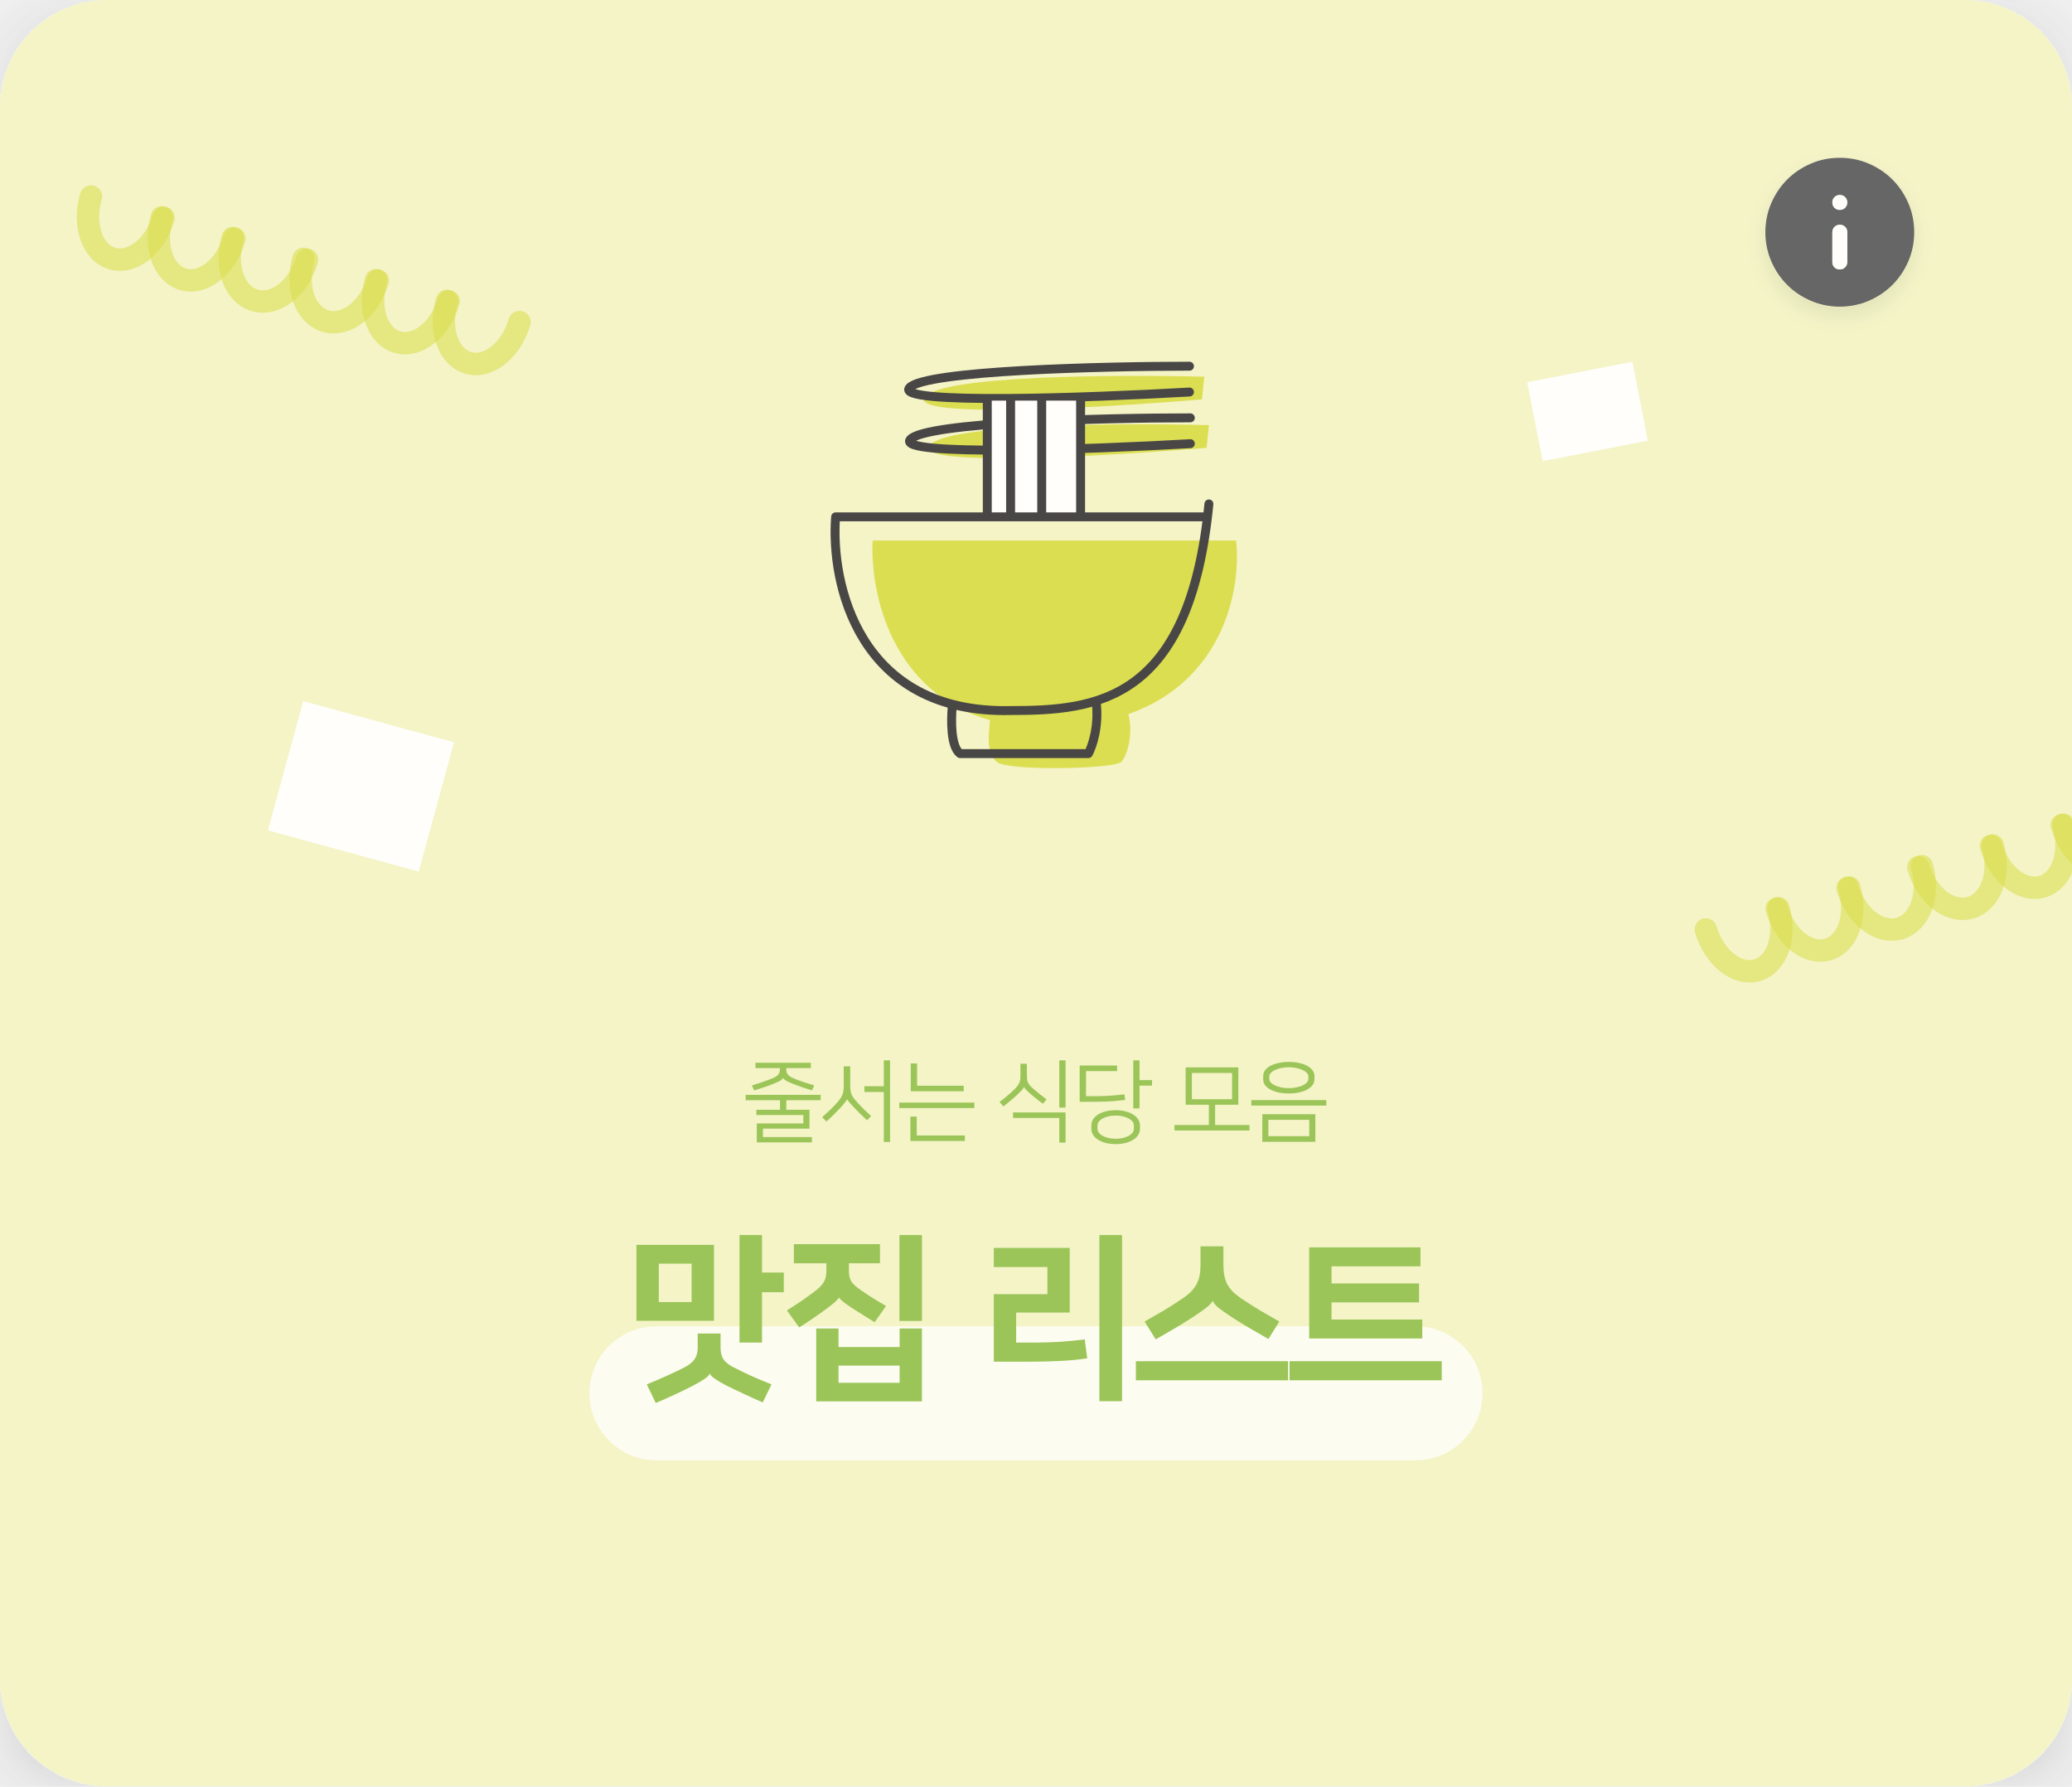
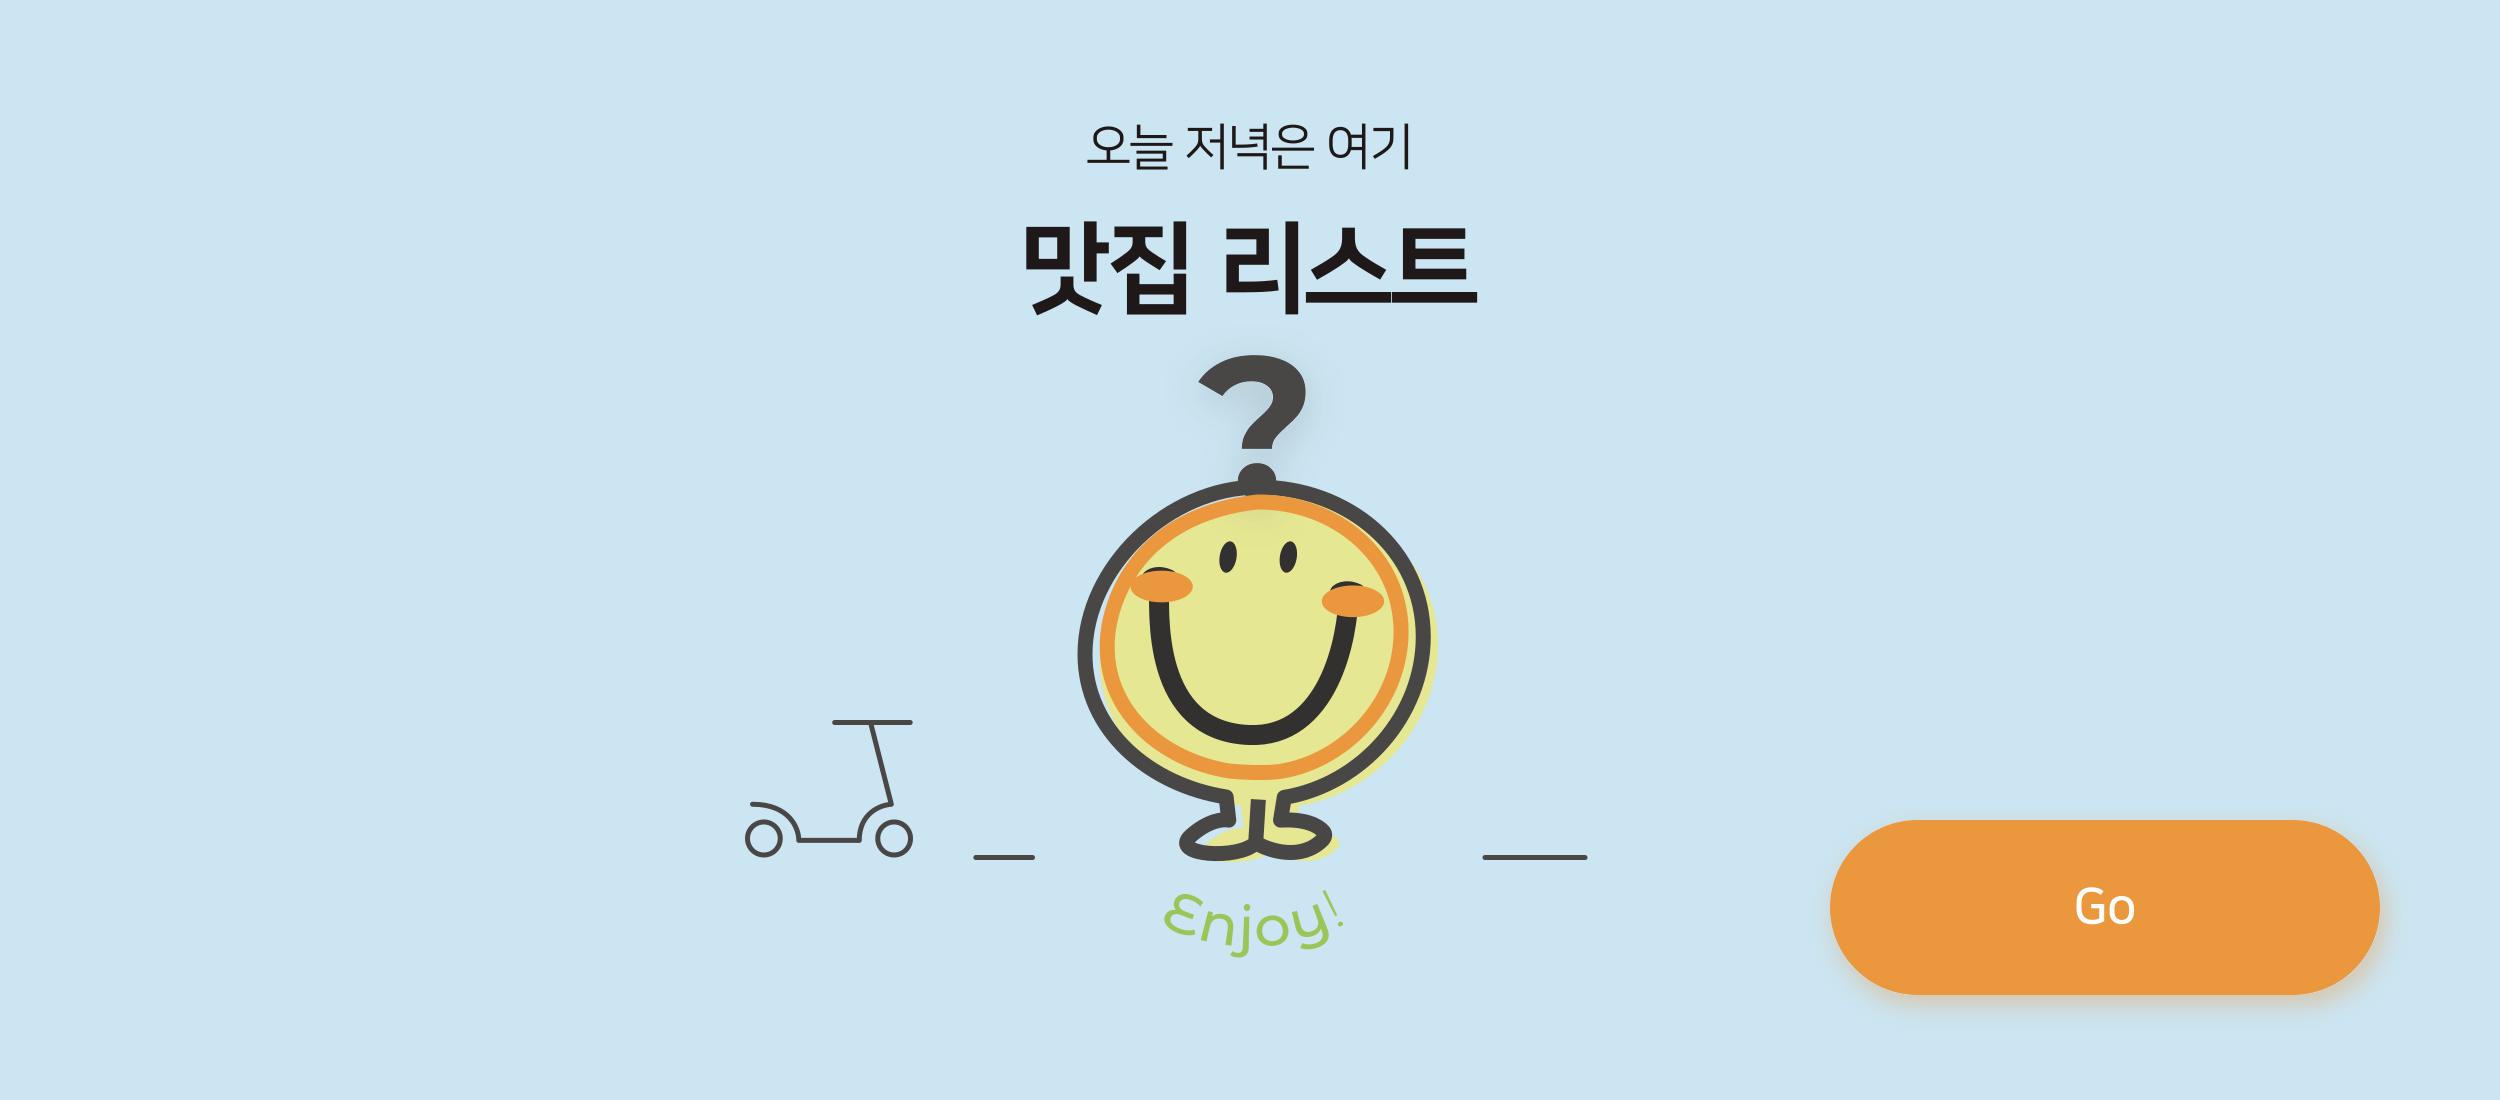
- <svg xmlns="http://www.w3.org/2000/svg" width="464" height="400" viewBox="0 0 464 400" fill="none">
-   <g clip-path="url(#clip0_383_972)">
-     <g filter="url(#filter0_d_383_972)">
-       <rect width="464" height="400" rx="24" fill="#F4F4C7" />
-     </g>
-     <rect x="132" y="297" width="200" height="30" rx="15" fill="#FFFEFB" fill-opacity="0.8" />
-     <path d="M159.885 295.76H142.525V278.76H159.885V295.76ZM154.885 282.96H147.525V291.56H154.885V282.96ZM170.645 284.96H175.525V289.36H170.645V300.64H165.605V276.56H170.645V284.96ZM158.925 307.6C158.792 307.973 158.378 308.387 157.685 308.84C157.018 309.293 156.138 309.8 155.045 310.36C153.765 311.027 152.418 311.68 151.005 312.32C149.592 312.987 148.205 313.6 146.845 314.16L144.845 310C146.338 309.387 147.858 308.733 149.405 308.04C150.952 307.347 152.312 306.693 153.485 306.08C154.418 305.573 155.112 304.987 155.565 304.32C156.018 303.653 156.245 302.813 156.245 301.8V298.6H161.365V301.8C161.365 302.813 161.565 303.653 161.965 304.32C162.392 304.96 163.098 305.547 164.085 306.08C164.645 306.373 165.285 306.693 166.005 307.04C166.725 307.387 167.458 307.733 168.205 308.08C168.978 308.427 169.752 308.76 170.525 309.08C171.325 309.427 172.072 309.733 172.765 310L170.805 314.04C169.338 313.4 167.925 312.76 166.565 312.12C165.232 311.507 163.925 310.88 162.645 310.24C161.605 309.707 160.765 309.213 160.125 308.76C159.485 308.333 159.098 307.947 158.965 307.6H158.925ZM206.459 297.48V313.8H182.779V297.48H187.779V301.64H201.459V297.48H206.459ZM206.459 295.8H201.419V276.56H206.459V295.8ZM201.459 309.64V305.8H187.779V309.64H201.459ZM177.779 278.6H197.059V282.88H190.099V284.6C190.099 285.053 190.139 285.467 190.219 285.84C190.299 286.213 190.432 286.573 190.619 286.92C190.832 287.24 191.126 287.573 191.499 287.92C191.872 288.24 192.352 288.6 192.939 289C193.712 289.533 194.579 290.107 195.539 290.72C196.526 291.333 197.486 291.907 198.419 292.44L195.859 296.08C195.006 295.547 194.152 295.013 193.299 294.48C192.446 293.947 191.606 293.413 190.779 292.88C189.099 291.787 188.139 291.013 187.899 290.56H187.859C187.672 291.013 186.686 291.893 184.899 293.2C184.072 293.813 183.192 294.44 182.259 295.08C181.326 295.72 180.232 296.44 178.979 297.24L176.219 293.44C178.779 291.84 180.979 290.32 182.819 288.88C183.672 288.187 184.259 287.533 184.579 286.92C184.899 286.307 185.059 285.533 185.059 284.6V282.88H177.779V278.6ZM251.273 313.76H246.193V276.56H251.273V313.76ZM227.553 300.64H231.433C233.273 300.64 235.18 300.587 237.153 300.48C239.126 300.347 241.046 300.16 242.913 299.92L243.473 304.16C241.58 304.453 239.513 304.653 237.273 304.76C235.033 304.867 232.686 304.92 230.233 304.92H222.553V289.8H234.553V283.72H222.553V279.44H239.553V293.92H227.553V300.64ZM288.447 304.8V309.08H254.367V304.8H288.447ZM271.527 291.32C271.314 291.773 270.86 292.267 270.167 292.8C269.5 293.307 268.66 293.907 267.647 294.6C266.554 295.32 265.287 296.12 263.847 297C262.407 297.853 260.727 298.827 258.807 299.92L256.327 295.92C257.794 295.093 259.274 294.24 260.767 293.36C262.26 292.453 263.594 291.6 264.767 290.8C265.567 290.267 266.22 289.733 266.727 289.2C267.26 288.667 267.674 288.107 267.967 287.52C268.287 286.907 268.514 286.253 268.647 285.56C268.78 284.867 268.847 284.08 268.847 283.2V279.08H273.967V283.2C273.967 284.08 274.034 284.867 274.167 285.56C274.3 286.253 274.514 286.907 274.807 287.52C275.127 288.107 275.54 288.667 276.047 289.2C276.58 289.733 277.247 290.267 278.047 290.8C279.22 291.6 280.554 292.453 282.047 293.36C283.54 294.24 285.02 295.093 286.487 295.92L284.047 299.84C282.127 298.747 280.447 297.773 279.007 296.92C277.567 296.04 276.3 295.24 275.207 294.52C274.194 293.827 273.38 293.24 272.767 292.76C272.18 292.253 271.78 291.773 271.567 291.32H271.527ZM322.861 304.8V309.08H288.781V304.8H322.861ZM318.501 299.72H293.181V279.32H318.101V283.56H298.181V287.4H317.781V291.64H298.181V295.48H318.501V299.72Z" fill="#9BC558" />
-     <path d="M183.775 245.16V246.36H176.075V248.5H181.275V252.72H170.855V254.62H181.815V255.8H169.475V251.56H179.895V249.68H169.375V248.5H174.675V246.36H166.975V245.16H183.775ZM175.355 241.4C175.249 241.613 175.009 241.827 174.635 242.04C174.262 242.24 173.762 242.467 173.135 242.72C172.575 242.947 171.942 243.18 171.235 243.42C170.529 243.66 169.749 243.913 168.895 244.18L168.375 243.06C169.255 242.793 170.049 242.54 170.755 242.3C171.475 242.047 172.089 241.82 172.595 241.62C173.009 241.46 173.349 241.307 173.615 241.16C173.882 241 174.089 240.833 174.235 240.66C174.395 240.487 174.502 240.3 174.555 240.1C174.622 239.9 174.655 239.673 174.655 239.42V239.18H169.175V237.98H181.575V239.18H176.075V239.42C176.075 239.673 176.102 239.9 176.155 240.1C176.222 240.3 176.329 240.487 176.475 240.66C176.635 240.833 176.842 241 177.095 241.16C177.362 241.307 177.702 241.46 178.115 241.62C178.369 241.727 178.655 241.84 178.975 241.96C179.309 242.067 179.655 242.187 180.015 242.32C180.389 242.44 180.769 242.56 181.155 242.68C181.555 242.8 181.949 242.92 182.335 243.04L181.855 244.16C181.095 243.933 180.355 243.7 179.635 243.46C178.915 243.207 178.235 242.953 177.595 242.7C176.982 242.46 176.489 242.24 176.115 242.04C175.742 241.827 175.495 241.613 175.375 241.4H175.355ZM199.322 255.72H197.922V244.52H193.582V243.24H197.922V237.44H199.322V255.72ZM187.482 246.88C187.802 246.52 188.056 246.193 188.242 245.9C188.429 245.607 188.576 245.32 188.682 245.04C188.789 244.747 188.856 244.447 188.882 244.14C188.922 243.833 188.942 243.48 188.942 243.08V238.78H190.402V242.98C190.402 243.367 190.416 243.707 190.442 244C190.469 244.28 190.522 244.553 190.602 244.82C190.682 245.073 190.802 245.327 190.962 245.58C191.122 245.833 191.336 246.113 191.602 246.42C192.002 246.887 192.489 247.413 193.062 248C193.649 248.587 194.322 249.22 195.082 249.9L194.162 250.86C193.522 250.26 192.929 249.693 192.382 249.16C191.849 248.613 191.382 248.127 190.982 247.7C190.676 247.38 190.396 247.073 190.142 246.78C189.902 246.487 189.756 246.273 189.702 246.14H189.682C189.669 246.207 189.616 246.313 189.522 246.46C189.429 246.593 189.309 246.747 189.162 246.92C189.029 247.093 188.882 247.28 188.722 247.48C188.562 247.667 188.409 247.84 188.262 248C188.089 248.187 187.876 248.407 187.622 248.66C187.382 248.913 187.122 249.18 186.842 249.46C186.562 249.74 186.269 250.027 185.962 250.32C185.656 250.613 185.356 250.887 185.062 251.14L184.122 250.16C184.789 249.573 185.396 249.013 185.942 248.48C186.502 247.947 187.016 247.413 187.482 246.88ZM218.189 246.9V248.12H201.389V246.9H218.189ZM205.289 254.26H216.069V255.5H203.869V250.04H205.289V254.26ZM205.369 243.12H215.809V244.36H203.949V238.14H205.369V243.12ZM226.856 249.1H238.616V255.86H237.216V250.34H226.856V249.1ZM238.616 248.02H237.216V237.44H238.616V248.02ZM229.296 243.4C229.27 243.573 229.11 243.813 228.816 244.12C228.536 244.413 228.176 244.773 227.736 245.2C227.39 245.533 226.936 245.933 226.376 246.4C225.816 246.867 225.263 247.32 224.716 247.76L223.836 246.74C224.383 246.34 224.95 245.893 225.536 245.4C226.136 244.907 226.663 244.433 227.116 243.98C227.436 243.66 227.683 243.38 227.856 243.14C228.043 242.9 228.183 242.667 228.276 242.44C228.383 242.2 228.45 241.947 228.476 241.68C228.503 241.4 228.516 241.073 228.516 240.7V238.2H229.956V240.66C229.956 241.033 229.97 241.353 229.996 241.62C230.023 241.873 230.083 242.113 230.176 242.34C230.283 242.567 230.43 242.8 230.616 243.04C230.816 243.267 231.083 243.527 231.416 243.82C231.91 244.247 232.416 244.667 232.936 245.08C233.456 245.493 233.936 245.86 234.376 246.18L233.536 247.16C233.003 246.76 232.51 246.38 232.056 246.02C231.616 245.66 231.223 245.333 230.876 245.04C229.93 244.24 229.41 243.693 229.316 243.4H229.296ZM249.844 248.6C250.59 248.6 251.29 248.68 251.944 248.84C252.61 249 253.19 249.227 253.684 249.52C254.177 249.813 254.564 250.173 254.844 250.6C255.137 251.027 255.284 251.5 255.284 252.02V252.78C255.284 253.3 255.137 253.773 254.844 254.2C254.564 254.627 254.177 254.987 253.684 255.28C253.19 255.573 252.61 255.8 251.944 255.96C251.29 256.12 250.59 256.2 249.844 256.2C249.097 256.2 248.39 256.12 247.724 255.96C247.07 255.8 246.497 255.573 246.004 255.28C245.51 254.987 245.117 254.627 244.824 254.2C244.544 253.773 244.404 253.3 244.404 252.78V252.02C244.404 251.487 244.544 251.007 244.824 250.58C245.117 250.153 245.51 249.793 246.004 249.5C246.497 249.207 247.07 248.987 247.724 248.84C248.39 248.68 249.097 248.6 249.844 248.6ZM249.844 255C250.377 255 250.89 254.947 251.384 254.84C251.877 254.733 252.31 254.58 252.684 254.38C253.057 254.193 253.357 253.96 253.584 253.68C253.81 253.4 253.924 253.08 253.924 252.72V252.08C253.924 251.72 253.81 251.4 253.584 251.12C253.357 250.84 253.057 250.607 252.684 250.42C252.31 250.22 251.877 250.067 251.384 249.96C250.89 249.853 250.377 249.8 249.844 249.8C249.31 249.8 248.797 249.853 248.304 249.96C247.81 250.067 247.377 250.22 247.004 250.42C246.63 250.607 246.33 250.84 246.104 251.12C245.877 251.4 245.764 251.72 245.764 252.08V252.72C245.764 253.08 245.877 253.4 246.104 253.68C246.33 253.96 246.63 254.193 247.004 254.38C247.377 254.58 247.81 254.733 248.304 254.84C248.797 254.947 249.31 255 249.844 255ZM241.784 238.6H250.164V239.84H243.204V245.46C244.204 245.46 245.077 245.46 245.824 245.46C246.584 245.447 247.284 245.427 247.924 245.4C248.577 245.36 249.204 245.313 249.804 245.26C250.417 245.207 251.084 245.14 251.804 245.06L251.964 246.3C251.47 246.353 251.004 246.407 250.564 246.46C250.124 246.5 249.684 246.54 249.244 246.58C248.804 246.607 248.337 246.633 247.844 246.66C247.364 246.673 246.83 246.687 246.244 246.7C245.657 246.7 244.997 246.707 244.264 246.72C243.544 246.72 242.717 246.72 241.784 246.72V238.6ZM255.184 241.86H257.984V243.1H255.184V248.2H253.784V237.44H255.184V241.86ZM277.311 239.02V247.38H272.111V251.92H279.811V253.14H263.011V251.92H270.711V247.38H265.511V239.02H277.311ZM266.911 246.14H275.911V240.26H266.911V246.14ZM288.618 244.86C287.871 244.86 287.151 244.793 286.458 244.66C285.764 244.513 285.151 244.307 284.618 244.04C284.084 243.773 283.658 243.44 283.338 243.04C283.031 242.64 282.878 242.18 282.878 241.66V240.98C282.878 240.46 283.031 240 283.338 239.6C283.658 239.2 284.084 238.867 284.618 238.6C285.151 238.333 285.764 238.133 286.458 238C287.151 237.853 287.871 237.78 288.618 237.78C289.364 237.78 290.084 237.853 290.778 238C291.471 238.133 292.078 238.333 292.598 238.6C293.131 238.867 293.558 239.2 293.878 239.6C294.198 240 294.358 240.46 294.358 240.98V241.66C294.358 242.18 294.198 242.64 293.878 243.04C293.558 243.44 293.131 243.773 292.598 244.04C292.078 244.307 291.471 244.513 290.778 244.66C290.084 244.793 289.364 244.86 288.618 244.86ZM288.618 238.98C288.071 238.98 287.538 239.033 287.018 239.14C286.498 239.233 286.031 239.373 285.618 239.56C285.204 239.733 284.871 239.953 284.618 240.22C284.364 240.473 284.238 240.76 284.238 241.08V241.56C284.238 241.88 284.364 242.173 284.618 242.44C284.871 242.693 285.204 242.913 285.618 243.1C286.031 243.273 286.498 243.413 287.018 243.52C287.538 243.613 288.071 243.66 288.618 243.66C289.151 243.66 289.678 243.613 290.198 243.52C290.731 243.413 291.204 243.273 291.618 243.1C292.031 242.913 292.364 242.693 292.618 242.44C292.871 242.173 292.998 241.88 292.998 241.56V241.08C292.998 240.76 292.871 240.473 292.618 240.22C292.364 239.953 292.031 239.733 291.618 239.56C291.204 239.373 290.731 239.233 290.198 239.14C289.678 239.033 289.151 238.98 288.618 238.98ZM297.018 246.34V247.56H280.218V246.34H297.018ZM282.678 249.5H294.558V255.68H282.678V249.5ZM284.038 254.42H293.198V250.76H284.038V254.42Z" fill="#9BC558" />
-     <path d="M195.415 121.036H276.824C277.963 131.999 274.026 152.338 252.681 159.922C253.792 164.052 252.575 169.089 251.062 170.623C249.516 172.189 225.815 172.711 223.238 170.623C220.662 168.535 221.521 163.854 221.693 161.253C199.853 155.152 194.844 133.187 195.415 121.036Z" fill="#DBDE50" />
-     <path d="M207.104 88.927C210.796 84.054 250.356 83.851 269.674 84.358L269.161 89.435C246.936 91.296 203.411 93.8 207.104 88.927Z" fill="#DBDE50" />
-     <path d="M208.151 99.77C211.843 94.897 251.402 94.694 270.72 95.202L270.208 100.278C247.983 102.139 204.458 104.644 208.151 99.77Z" fill="#DBDE50" />
-     <path d="M266.368 82C246.921 82 207.157 82.964 203.674 86.819C200.191 90.675 244.019 89.068 266.368 87.783" stroke="#494646" stroke-width="2" stroke-linecap="round" stroke-linejoin="round" />
-     <path d="M266.562 93.566C247.115 93.566 207.351 94.53 203.868 98.386C200.385 102.241 244.212 100.635 266.562 99.35" stroke="#494646" stroke-width="2" stroke-linecap="round" stroke-linejoin="round" />
-     <rect x="221.09" y="89.71" width="20.898" height="25.06" fill="#FFFEFB" />
-     <path d="M221.09 89.71V114.771" stroke="#494646" stroke-width="2" stroke-linecap="round" stroke-linejoin="round" />
-     <path d="M226.314 89.71V114.771" stroke="#494646" stroke-width="2" stroke-linecap="round" stroke-linejoin="round" />
-     <path d="M233.279 89.71V114.771" stroke="#494646" stroke-width="2" stroke-linecap="round" stroke-linejoin="round" />
-     <path d="M241.986 89.71V114.771" stroke="#494646" stroke-width="2" stroke-linecap="round" stroke-linejoin="round" />
-     <path d="M269.849 115.735H187.128C185.967 130.514 192.179 159.88 226.312 159.109C245.469 159.109 266.367 157.181 270.721 112.844" stroke="#494646" stroke-width="2" stroke-linecap="round" stroke-linejoin="round" />
-     <path d="M213.248 158.145C212.958 161.357 212.902 167.205 214.992 168.747H243.726C244.596 167.141 246.164 162.578 245.467 157.181" stroke="#494646" stroke-width="2" stroke-linecap="round" stroke-linejoin="round" />
-     <g filter="url(#filter1_d_383_972)">
-       <mask id="mask0_383_972" style="mask-type:alpha" maskUnits="userSpaceOnUse" x="392" y="32" width="40" height="40">
-         <rect x="392" y="32" width="40" height="40" fill="#D9D9D9" />
-       </mask>
-       <g mask="url(#mask0_383_972)">
-         <path d="M412.001 60.333C412.473 60.333 412.869 60.173 413.189 59.853C413.508 59.534 413.667 59.139 413.667 58.667V51.958C413.667 51.486 413.508 51.097 413.189 50.792C412.869 50.486 412.473 50.333 412.001 50.333C411.528 50.333 411.133 50.493 410.814 50.812C410.494 51.132 410.334 51.528 410.334 52V58.708C410.334 59.181 410.494 59.569 410.814 59.875C411.133 60.181 411.528 60.333 412.001 60.333ZM412.001 47C412.473 47 412.869 46.84 413.189 46.52C413.508 46.201 413.667 45.806 413.667 45.333C413.667 44.861 413.508 44.465 413.189 44.145C412.869 43.826 412.473 43.667 412.001 43.667C411.528 43.667 411.133 43.826 410.814 44.145C410.494 44.465 410.334 44.861 410.334 45.333C410.334 45.806 410.494 46.201 410.814 46.52C411.133 46.84 411.528 47 412.001 47ZM412.001 68.667C409.695 68.667 407.528 68.229 405.501 67.353C403.473 66.479 401.709 65.292 400.209 63.792C398.709 62.292 397.522 60.528 396.647 58.5C395.772 56.472 395.334 54.306 395.334 52C395.334 49.694 395.772 47.528 396.647 45.5C397.522 43.472 398.709 41.708 400.209 40.208C401.709 38.708 403.473 37.52 405.501 36.645C407.528 35.77 409.695 35.333 412.001 35.333C414.306 35.333 416.473 35.77 418.501 36.645C420.528 37.52 422.292 38.708 423.792 40.208C425.292 41.708 426.48 43.472 427.354 45.5C428.23 47.528 428.667 49.694 428.667 52C428.667 54.306 428.23 56.472 427.354 58.5C426.48 60.528 425.292 62.292 423.792 63.792C422.292 65.292 420.528 66.479 418.501 67.353C416.473 68.229 414.306 68.667 412.001 68.667Z" fill="#666666" />
-         <path d="M412.001 60.333C412.473 60.333 412.869 60.173 413.189 59.853C413.508 59.534 413.667 59.139 413.667 58.667V51.958C413.667 51.486 413.508 51.097 413.189 50.792C412.869 50.486 412.473 50.333 412.001 50.333C411.528 50.333 411.133 50.493 410.814 50.812C410.494 51.132 410.334 51.528 410.334 52V58.708C410.334 59.181 410.494 59.569 410.814 59.875C411.133 60.181 411.528 60.333 412.001 60.333Z" fill="#FFFEFB" />
-         <path d="M412.001 47C412.473 47 412.869 46.84 413.189 46.52C413.508 46.201 413.667 45.806 413.667 45.333C413.667 44.861 413.508 44.465 413.189 44.145C412.869 43.826 412.473 43.667 412.001 43.667C411.528 43.667 411.133 43.826 410.814 44.145C410.494 44.465 410.334 44.861 410.334 45.333C410.334 45.806 410.494 46.201 410.814 46.52C411.133 46.84 411.528 47 412.001 47Z" fill="#FFFEFB" />
-       </g>
-     </g>
-     <path d="M100.081 67.358C98.218 73.718 100.346 79.94 104.836 81.256C109.326 82.572 114.476 78.483 116.34 72.123" stroke="#DBDE50" stroke-opacity="0.6" stroke-width="5" stroke-linecap="round" stroke-linejoin="round" />
-     <path d="M84.218 62.71C82.354 69.07 84.483 75.292 88.973 76.608C93.462 77.923 98.613 73.834 100.477 67.474" stroke="#DBDE50" stroke-opacity="0.6" stroke-width="5" stroke-linecap="round" stroke-linejoin="round" />
-     <path d="M67.962 57.945C66.098 64.305 68.316 70.553 72.915 71.901C77.514 73.249 82.753 69.186 84.617 62.826" stroke="#DBDE50" stroke-opacity="0.6" stroke-width="5" stroke-linecap="round" stroke-linejoin="round" />
-     <path d="M52.099 53.297C50.235 59.657 52.453 65.905 57.052 67.253C61.651 68.601 66.89 64.537 68.754 58.178" stroke="#DBDE50" stroke-opacity="0.6" stroke-width="5" stroke-linecap="round" stroke-linejoin="round" />
-     <path d="M36.236 48.648C34.372 55.008 36.501 61.231 40.99 62.546C45.48 63.862 50.63 59.773 52.494 53.413" stroke="#DBDE50" stroke-opacity="0.6" stroke-width="5" stroke-linecap="round" stroke-linejoin="round" />
-     <path d="M20.376 44C18.512 50.36 20.641 56.582 25.131 57.898C29.62 59.214 34.771 55.125 36.635 48.765" stroke="#DBDE50" stroke-opacity="0.6" stroke-width="5" stroke-linecap="round" stroke-linejoin="round" />
-     <path d="M398.258 203.358C400.122 209.718 397.994 215.94 393.504 217.256C389.014 218.572 383.864 214.483 382 208.123" stroke="#DBDE50" stroke-opacity="0.6" stroke-width="5" stroke-linecap="round" stroke-linejoin="round" />
-     <path d="M414.122 198.71C415.986 205.07 413.857 211.292 409.367 212.608C404.878 213.923 399.727 209.834 397.863 203.474" stroke="#DBDE50" stroke-opacity="0.6" stroke-width="5" stroke-linecap="round" stroke-linejoin="round" />
-     <path d="M430.378 193.945C432.241 200.305 430.024 206.554 425.425 207.901C420.826 209.249 415.586 205.186 413.723 198.826" stroke="#DBDE50" stroke-opacity="0.6" stroke-width="5" stroke-linecap="round" stroke-linejoin="round" />
-     <path d="M446.241 189.296C448.105 195.656 445.887 201.905 441.288 203.253C436.689 204.6 431.45 200.537 429.586 194.177" stroke="#DBDE50" stroke-opacity="0.6" stroke-width="5" stroke-linecap="round" stroke-linejoin="round" />
-     <path d="M462.104 184.648C463.968 191.008 461.839 197.23 457.35 198.546C452.86 199.862 447.709 195.773 445.846 189.413" stroke="#DBDE50" stroke-opacity="0.6" stroke-width="5" stroke-linecap="round" stroke-linejoin="round" />
-     <path d="M477.964 180C479.827 186.36 477.699 192.582 473.209 193.898C468.719 195.214 463.569 191.125 461.705 184.765" stroke="#DBDE50" stroke-opacity="0.6" stroke-width="5" stroke-linecap="round" stroke-linejoin="round" />
-     <rect x="60" y="185.939" width="30" height="35" transform="rotate(-74.7177 60 185.939)" fill="#FFFEFB" />
-     <rect x="345.447" y="103.262" width="18" height="24" transform="rotate(-101.039 345.447 103.262)" fill="#FFFEFB" />
+ <svg xmlns="http://www.w3.org/2000/svg" width="1000" height="440" viewBox="0 0 1000 440" fill="none">
+   <rect width="1000" height="440" fill="#CBE5F2" />
+   <g filter="url(#filter0_d_383_971)">
+     <rect x="732" y="328" width="220" height="70" rx="35" fill="#EA973E" />
+     <path d="M841.672 368.44C841.032 368.88 840.279 369.207 839.412 369.42C838.559 369.633 837.679 369.74 836.772 369.74C835.812 369.74 834.952 369.607 834.192 369.34C833.432 369.087 832.785 368.693 832.252 368.16C831.732 367.627 831.325 366.967 831.032 366.18C830.752 365.393 830.612 364.467 830.612 363.4V361.22C830.612 360.167 830.752 359.247 831.032 358.46C831.312 357.673 831.712 357.013 832.232 356.48C832.752 355.947 833.379 355.547 834.112 355.28C834.859 355.013 835.692 354.88 836.612 354.88C837.545 354.88 838.405 355 839.192 355.24C839.979 355.48 840.712 355.867 841.392 356.4L840.372 358C839.745 357.507 839.132 357.167 838.532 356.98C837.932 356.78 837.292 356.68 836.612 356.68C835.359 356.68 834.372 357.067 833.652 357.84C832.945 358.6 832.592 359.813 832.592 361.48V363.14C832.592 364.807 832.972 366.027 833.732 366.8C834.505 367.56 835.539 367.94 836.832 367.94C837.379 367.94 837.892 367.893 838.372 367.8C838.865 367.693 839.305 367.547 839.692 367.36V363.3H836.492V361.6H841.672V368.44ZM848.71 358.38C850.217 358.38 851.403 358.813 852.27 359.68C853.15 360.547 853.59 361.773 853.59 363.36V364.7C853.59 366.287 853.15 367.513 852.27 368.38C851.403 369.247 850.217 369.68 848.71 369.68C847.203 369.68 846.01 369.247 845.13 368.38C844.263 367.513 843.83 366.287 843.83 364.7V363.36C843.83 361.76 844.263 360.533 845.13 359.68C846.01 358.813 847.203 358.38 848.71 358.38ZM848.71 367.98C849.577 367.98 850.277 367.7 850.81 367.14C851.357 366.567 851.63 365.7 851.63 364.54V363.52C851.63 362.36 851.357 361.5 850.81 360.94C850.277 360.367 849.577 360.08 848.71 360.08C847.843 360.08 847.137 360.367 846.59 360.94C846.057 361.5 845.79 362.36 845.79 363.52V364.54C845.79 365.7 846.057 366.567 846.59 367.14C847.137 367.7 847.843 367.98 848.71 367.98Z" fill="#FFFEFB" />
  </g>
+   <path d="M427.885 107.76H410.525V90.76H427.885V107.76ZM422.885 94.96H415.525V103.56H422.885V94.96ZM438.645 96.96H443.525V101.36H438.645V112.64H433.605V88.56H438.645V96.96ZM426.925 119.6C426.792 119.973 426.378 120.387 425.685 120.84C425.018 121.293 424.138 121.8 423.045 122.36C421.765 123.027 420.418 123.68 419.005 124.32C417.592 124.987 416.205 125.6 414.845 126.16L412.845 122C414.338 121.387 415.858 120.733 417.405 120.04C418.952 119.347 420.312 118.693 421.485 118.08C422.418 117.573 423.112 116.987 423.565 116.32C424.018 115.653 424.245 114.813 424.245 113.8V110.6H429.365V113.8C429.365 114.813 429.565 115.653 429.965 116.32C430.392 116.96 431.098 117.547 432.085 118.08C432.645 118.373 433.285 118.693 434.005 119.04C434.725 119.387 435.458 119.733 436.205 120.08C436.978 120.427 437.752 120.76 438.525 121.08C439.325 121.427 440.072 121.733 440.765 122L438.805 126.04C437.338 125.4 435.925 124.76 434.565 124.12C433.232 123.507 431.925 122.88 430.645 122.24C429.605 121.707 428.765 121.213 428.125 120.76C427.485 120.333 427.098 119.947 426.965 119.6H426.925ZM474.459 109.48V125.8H450.779V109.48H455.779V113.64H469.459V109.48H474.459ZM474.459 107.8H469.419V88.56H474.459V107.8ZM469.459 121.64V117.8H455.779V121.64H469.459ZM445.779 90.6H465.059V94.88H458.099V96.6C458.099 97.053 458.139 97.467 458.219 97.84C458.299 98.213 458.432 98.573 458.619 98.92C458.832 99.24 459.126 99.573 459.499 99.92C459.872 100.24 460.352 100.6 460.939 101C461.712 101.533 462.579 102.107 463.539 102.72C464.526 103.333 465.486 103.907 466.419 104.44L463.859 108.08C463.006 107.547 462.152 107.013 461.299 106.48C460.446 105.947 459.606 105.413 458.779 104.88C457.099 103.787 456.139 103.013 455.899 102.56H455.859C455.672 103.013 454.686 103.893 452.899 105.2C452.072 105.813 451.192 106.44 450.259 107.08C449.326 107.72 448.232 108.44 446.979 109.24L444.219 105.44C446.779 103.84 448.979 102.32 450.819 100.88C451.672 100.187 452.259 99.533 452.579 98.92C452.899 98.307 453.059 97.533 453.059 96.6V94.88H445.779V90.6ZM519.273 125.76H514.193V88.56H519.273V125.76ZM495.553 112.64H499.433C501.273 112.64 503.18 112.587 505.153 112.48C507.126 112.347 509.046 112.16 510.913 111.92L511.473 116.16C509.58 116.453 507.513 116.653 505.273 116.76C503.033 116.867 500.686 116.92 498.233 116.92H490.553V101.8H502.553V95.72H490.553V91.44H507.553V105.92H495.553V112.64ZM556.447 116.8V121.08H522.367V116.8H556.447ZM539.527 103.32C539.314 103.773 538.86 104.267 538.167 104.8C537.5 105.307 536.66 105.907 535.647 106.6C534.554 107.32 533.287 108.12 531.847 109C530.407 109.853 528.727 110.827 526.807 111.92L524.327 107.92C525.794 107.093 527.274 106.24 528.767 105.36C530.26 104.453 531.594 103.6 532.767 102.8C533.567 102.267 534.22 101.733 534.727 101.2C535.26 100.667 535.674 100.107 535.967 99.52C536.287 98.907 536.514 98.253 536.647 97.56C536.78 96.867 536.847 96.08 536.847 95.2V91.08H541.967V95.2C541.967 96.08 542.034 96.867 542.167 97.56C542.3 98.253 542.514 98.907 542.807 99.52C543.127 100.107 543.54 100.667 544.047 101.2C544.58 101.733 545.247 102.267 546.047 102.8C547.22 103.6 548.554 104.453 550.047 105.36C551.54 106.24 553.02 107.093 554.487 107.92L552.047 111.84C550.127 110.747 548.447 109.773 547.007 108.92C545.567 108.04 544.3 107.24 543.207 106.52C542.194 105.827 541.38 105.24 540.767 104.76C540.18 104.253 539.78 103.773 539.567 103.32H539.527ZM590.861 116.8V121.08H556.781V116.8H590.861ZM586.501 111.72H561.181V91.32H586.101V95.56H566.181V99.4H585.781V103.64H566.181V107.48H586.501V111.72Z" fill="#1F1818" />
+   <path d="M437.355 54.88C437.355 54.227 437.515 53.64 437.835 53.12C438.155 52.587 438.589 52.133 439.135 51.76C439.682 51.373 440.315 51.08 441.035 50.88C441.769 50.667 442.549 50.56 443.375 50.56C444.189 50.56 444.955 50.667 445.675 50.88C446.409 51.08 447.049 51.373 447.595 51.76C448.155 52.133 448.595 52.587 448.915 53.12C449.235 53.64 449.395 54.227 449.395 54.88V55.86C449.395 56.46 449.255 57.013 448.975 57.52C448.695 58.027 448.315 58.467 447.835 58.84C447.355 59.2 446.795 59.5 446.155 59.74C445.515 59.967 444.829 60.107 444.095 60.16V63.92H451.775V65.14H434.975V63.92H442.655V60.16C441.909 60.107 441.215 59.967 440.575 59.74C439.935 59.5 439.375 59.2 438.895 58.84C438.415 58.467 438.035 58.027 437.755 57.52C437.489 57.013 437.355 56.46 437.355 55.86V54.88ZM443.375 51.86C442.722 51.86 442.115 51.94 441.555 52.1C440.995 52.247 440.509 52.46 440.095 52.74C439.682 53.007 439.355 53.327 439.115 53.7C438.875 54.073 438.755 54.487 438.755 54.94V55.8C438.755 56.253 438.875 56.667 439.115 57.04C439.355 57.413 439.682 57.74 440.095 58.02C440.509 58.287 440.995 58.5 441.555 58.66C442.115 58.807 442.722 58.88 443.375 58.88C444.015 58.88 444.615 58.807 445.175 58.66C445.749 58.5 446.242 58.287 446.655 58.02C447.069 57.74 447.395 57.413 447.635 57.04C447.875 56.667 447.995 56.253 447.995 55.8V54.94C447.995 54.487 447.875 54.073 447.635 53.7C447.395 53.327 447.069 53.007 446.655 52.74C446.242 52.46 445.749 52.247 445.175 52.1C444.615 51.94 444.015 51.86 443.375 51.86ZM468.982 57.16V58.36H452.182V57.16H468.982ZM466.482 60.26V64.62H456.062V66.6H467.022V67.8H454.682V63.44H465.102V61.46H454.582V60.26H466.482ZM456.162 54H466.602V55.24H454.742V49.88H456.162V54ZM484.849 52.38H480.749V55.24C480.749 55.627 480.763 55.96 480.789 56.24C480.816 56.52 480.869 56.787 480.949 57.04C481.029 57.293 481.143 57.547 481.289 57.8C481.449 58.04 481.663 58.313 481.929 58.62C482.316 59.073 482.796 59.587 483.369 60.16C483.956 60.733 484.623 61.353 485.369 62.02L484.449 62.96C483.756 62.32 483.156 61.747 482.649 61.24C482.156 60.733 481.709 60.267 481.309 59.84C481.016 59.533 480.749 59.24 480.509 58.96C480.269 58.68 480.123 58.473 480.069 58.34H480.049C480.023 58.433 479.956 58.553 479.849 58.7C479.756 58.847 479.636 59.007 479.489 59.18C479.356 59.353 479.209 59.533 479.049 59.72C478.889 59.893 478.736 60.06 478.589 60.22C478.456 60.367 478.276 60.56 478.049 60.8C477.823 61.027 477.569 61.28 477.289 61.56C477.023 61.827 476.729 62.113 476.409 62.42C476.103 62.713 475.803 62.987 475.509 63.24L474.569 62.3C475.209 61.74 475.803 61.187 476.349 60.64C476.909 60.093 477.423 59.56 477.889 59.04C478.209 58.68 478.463 58.36 478.649 58.08C478.836 57.787 478.976 57.5 479.069 57.22C479.176 56.94 479.243 56.653 479.269 56.36C479.309 56.067 479.329 55.727 479.329 55.34V52.38H475.129V51.14H484.849V52.38ZM488.109 55.76V49.44H489.529V67.72H488.109V57.04H483.969V55.76H488.109ZM505.336 51.52V49.44H506.716V60.18H505.336V55.82H499.816V54.6H505.336V52.74H499.816V51.52H505.336ZM494.276 50.4V57.86C495.25 57.86 496.103 57.853 496.836 57.84C497.57 57.827 498.256 57.807 498.896 57.78C499.55 57.74 500.19 57.693 500.816 57.64C501.443 57.573 502.136 57.487 502.896 57.38L503.056 58.64C502.27 58.747 501.55 58.833 500.896 58.9C500.243 58.967 499.55 59.02 498.816 59.06C498.083 59.087 497.243 59.107 496.296 59.12C495.363 59.133 494.216 59.14 492.856 59.14V50.4H494.276ZM494.936 61.26H506.716V67.86H505.336V62.52H494.936V61.26ZM525.604 59.06V60.28H508.804V59.06H525.604ZM512.704 66.26H523.504V67.5H511.284V62.12H512.704V66.26ZM517.204 57.38C516.39 57.38 515.63 57.3 514.924 57.14C514.23 56.98 513.624 56.753 513.104 56.46C512.597 56.167 512.197 55.813 511.904 55.4C511.61 54.973 511.464 54.507 511.464 54V53.24C511.464 52.733 511.61 52.273 511.904 51.86C512.197 51.433 512.597 51.073 513.104 50.78C513.624 50.487 514.23 50.26 514.924 50.1C515.63 49.94 516.39 49.86 517.204 49.86C518.017 49.86 518.77 49.94 519.464 50.1C520.17 50.26 520.777 50.487 521.284 50.78C521.804 51.073 522.21 51.433 522.504 51.86C522.797 52.273 522.944 52.733 522.944 53.24V54C522.944 54.507 522.797 54.973 522.504 55.4C522.21 55.813 521.804 56.167 521.284 56.46C520.777 56.753 520.17 56.98 519.464 57.14C518.77 57.3 518.017 57.38 517.204 57.38ZM517.204 51.06C516.617 51.06 516.057 51.12 515.524 51.24C515.004 51.347 514.544 51.5 514.144 51.7C513.744 51.9 513.424 52.14 513.184 52.42C512.944 52.7 512.824 53.007 512.824 53.34V53.9C512.824 54.233 512.944 54.54 513.184 54.82C513.424 55.1 513.744 55.34 514.144 55.54C514.544 55.74 515.004 55.9 515.524 56.02C516.057 56.127 516.617 56.18 517.204 56.18C517.79 56.18 518.344 56.127 518.864 56.02C519.397 55.9 519.864 55.74 520.264 55.54C520.664 55.34 520.984 55.1 521.224 54.82C521.464 54.54 521.584 54.233 521.584 53.9V53.34C521.584 53.007 521.464 52.7 521.224 52.42C520.984 52.14 520.664 51.9 520.264 51.7C519.864 51.5 519.397 51.347 518.864 51.24C518.344 51.12 517.79 51.06 517.204 51.06ZM546.171 67.74H544.791V60.06H540.371C540.077 61.073 539.571 61.853 538.851 62.4C538.144 62.933 537.251 63.2 536.171 63.2C534.757 63.2 533.651 62.74 532.851 61.82C532.064 60.887 531.671 59.58 531.671 57.9V56.02C531.671 54.353 532.064 53.06 532.851 52.14C533.651 51.207 534.757 50.74 536.171 50.74C537.237 50.74 538.124 51.013 538.831 51.56C539.551 52.093 540.064 52.86 540.371 53.86H544.791V49.44H546.171V67.74ZM539.291 56.28C539.291 55.52 539.217 54.873 539.071 54.34C538.924 53.807 538.711 53.373 538.431 53.04C538.164 52.693 537.837 52.447 537.451 52.3C537.064 52.14 536.637 52.06 536.171 52.06C535.704 52.06 535.277 52.14 534.891 52.3C534.504 52.447 534.171 52.693 533.891 53.04C533.624 53.373 533.417 53.807 533.271 54.34C533.124 54.873 533.051 55.52 533.051 56.28V57.66C533.051 58.42 533.124 59.073 533.271 59.62C533.417 60.153 533.624 60.593 533.891 60.94C534.171 61.273 534.504 61.52 534.891 61.68C535.277 61.827 535.704 61.9 536.171 61.9C536.637 61.9 537.064 61.827 537.451 61.68C537.837 61.52 538.164 61.273 538.431 60.94C538.711 60.593 538.924 60.153 539.071 59.62C539.217 59.073 539.291 58.42 539.291 57.66V56.28ZM540.671 57.9C540.671 58.047 540.664 58.193 540.651 58.34C540.651 58.487 540.644 58.633 540.631 58.78H544.791V55.14H540.631C540.644 55.287 540.651 55.44 540.651 55.6C540.664 55.747 540.671 55.893 540.671 56.04V57.9ZM563.258 67.72H561.838V49.44H563.258V67.72ZM549.158 62.42C550.691 61.54 551.911 60.787 552.818 60.16C553.724 59.52 554.411 58.927 554.878 58.38C555.344 57.82 555.644 57.26 555.778 56.7C555.924 56.14 555.998 55.487 555.998 54.74V52.44H549.358V51.16H557.378V54.76C557.378 55.373 557.344 55.927 557.278 56.42C557.211 56.913 557.078 57.38 556.878 57.82C556.691 58.26 556.424 58.687 556.078 59.1C555.731 59.513 555.278 59.947 554.718 60.4C554.171 60.853 553.498 61.34 552.698 61.86C551.911 62.367 550.978 62.933 549.898 63.56L549.158 62.42Z" fill="#1F1818" />
+   <path d="M364.081 289H333.873" stroke="#494646" stroke-width="2" stroke-linecap="round" stroke-linejoin="round" />
+   <path d="M348.221 289L356.529 321.704C352.249 321.958 343.69 325.203 343.69 336.155H319.524C319.524 331.338 315.823 321.704 301.021 321.704" stroke="#494646" stroke-width="2" stroke-linecap="round" stroke-linejoin="round" />
+   <path d="M364.211 335.394C364.211 339.049 361.271 342 357.659 342C354.048 342 351.107 339.049 351.107 335.394C351.107 331.739 354.048 328.789 357.659 328.789C361.271 328.789 364.211 331.739 364.211 335.394Z" stroke="#494646" stroke-width="2" stroke-linecap="round" stroke-linejoin="round" />
+   <path d="M312.104 335.394C312.104 339.049 309.164 342 305.552 342C301.94 342 299 339.049 299 335.394C299 331.739 301.94 328.789 305.552 328.789C309.164 328.789 312.104 331.739 312.104 335.394Z" stroke="#494646" stroke-width="2" stroke-linecap="round" stroke-linejoin="round" />
+   <path d="M413 343H390.344" stroke="#494646" stroke-width="2" stroke-linecap="round" stroke-linejoin="round" />
+   <path d="M634 343H594" stroke="#494646" stroke-width="2" stroke-linecap="round" stroke-linejoin="round" />
+   <path d="M509.263 198.242C473.418 198.242 439.92 230.253 439.92 265.047C439.92 295.617 465.778 317.348 496.367 322.174L497.424 331.43C495.239 330.937 489.136 331.515 482.202 337.773C473.534 345.595 501.44 347.498 508.206 340.521C513.741 343.789 526.41 347.802 534.921 339.333C535.85 338.407 536.129 336.972 535.271 335.98C533.231 333.624 528.213 330.9 518.142 331.43L519.622 322.335C550.726 317.194 575.223 289.452 575.223 258.071C575.223 223.277 545.108 198.242 509.263 198.242Z" fill="#E5E792" />
+   <g filter="url(#filter1_d_383_971)">
+     <path d="M496.724 179.56C496.724 177.693 497.017 176.04 497.604 174.6C498.244 173.16 499.017 171.88 499.924 170.76C500.884 169.64 501.897 168.6 502.964 167.64C504.031 166.68 505.017 165.773 505.924 164.92C506.884 164.013 507.657 163.08 508.244 162.12C508.884 161.16 509.204 160.093 509.204 158.92C509.204 157 508.404 155.453 506.804 154.28C505.257 153.107 503.177 152.52 500.564 152.52C498.057 152.52 495.817 153.053 493.844 154.12C491.871 155.133 490.244 156.573 488.964 158.44L479.284 152.76C481.417 149.507 484.377 146.92 488.164 145C491.951 143.027 496.537 142.04 501.924 142.04C505.924 142.04 509.444 142.627 512.484 143.8C515.524 144.92 517.897 146.573 519.604 148.76C521.364 150.947 522.244 153.64 522.244 156.84C522.244 158.92 521.924 160.76 521.284 162.36C520.644 163.96 519.817 165.347 518.804 166.52C517.791 167.693 516.697 168.787 515.524 169.8C514.404 170.813 513.337 171.8 512.324 172.76C511.311 173.72 510.457 174.733 509.764 175.8C509.124 176.867 508.804 178.12 508.804 179.56H496.724ZM502.804 199.64C500.564 199.64 498.724 198.92 497.284 197.48C495.844 196.04 495.124 194.333 495.124 192.36C495.124 190.333 495.844 188.653 497.284 187.32C498.724 185.933 500.564 185.24 502.804 185.24C505.097 185.24 506.937 185.933 508.324 187.32C509.764 188.653 510.484 190.333 510.484 192.36C510.484 194.333 509.764 196.04 508.324 197.48C506.937 198.92 505.097 199.64 502.804 199.64Z" fill="#494646" />
+   </g>
+   <path d="M503.343 319.803L502.286 337.139M502.286 337.139C495.521 344.115 467.614 342.213 476.282 334.39C483.216 328.133 489.319 327.555 491.504 328.048L490.447 318.792C459.858 313.966 434 292.235 434 261.665C434 226.871 467.498 194.859 503.343 194.859C539.188 194.859 569.303 219.894 569.303 254.689C569.303 286.07 544.806 313.812 513.702 318.952L512.222 328.048C522.293 327.518 527.311 330.241 529.351 332.598C530.21 333.589 529.931 335.025 529.001 335.95C520.49 344.42 507.821 340.407 502.286 337.139Z" stroke="#494646" stroke-width="6" stroke-linejoin="round" />
+   <path d="M560.425 252.749C560.425 222.525 534.264 200.779 503.124 200.779C454.345 206.068 442.64 241.669 442.885 258.809C442.885 285.363 465.348 304.239 491.921 308.431C495.839 308.844 505.364 309.449 512.123 308.571C539.144 304.106 560.425 280.008 560.425 252.749Z" stroke="#EA973E" stroke-width="6" stroke-linejoin="round" />
+   <ellipse cx="515.331" cy="222.812" rx="3.383" ry="6.342" transform="rotate(9.44975 515.331 222.812)" fill="#333030" />
+   <ellipse cx="491.231" cy="222.812" rx="3.383" ry="6.342" transform="rotate(9.44975 491.231 222.812)" fill="#333030" />
+   <path d="M460.635 231.64C461.41 231.006 463.806 230.118 467.188 231.64" stroke="#333030" stroke-width="8" stroke-linecap="round" />
+   <path d="M535.897 237.343C536.421 236.914 537.684 236.37 539.491 236.531M542.451 237.343C541.353 236.849 540.36 236.608 539.491 236.531M539.491 236.531C539.28 256.183 531.035 295.19 499.746 294.006C460.635 292.526 463.383 245.804 463.806 231.005" stroke="#333030" stroke-width="8" stroke-linecap="round" />
+   <ellipse cx="541.186" cy="240.524" rx="12.473" ry="6.342" fill="#EA973E" />
+   <ellipse cx="464.655" cy="234.605" rx="12.473" ry="6.342" fill="#EA973E" />
+   <path d="M478.099 373.706C477.232 374.043 476.157 374.179 474.905 374.091C473.645 374.003 472.329 373.698 470.98 373.16C469.472 372.566 468.284 371.836 467.417 371.017C466.55 370.199 466.021 369.348 465.812 368.498C465.612 367.639 465.716 366.82 466.117 366.026C466.526 365.223 467.128 364.653 467.899 364.308C468.669 363.963 469.496 363.843 470.37 363.931C469.889 363.377 469.608 362.743 469.544 362.029C469.472 361.315 469.624 360.609 469.977 359.895C470.346 359.156 470.884 358.594 471.566 358.193C472.256 357.792 473.075 357.599 474.038 357.591C475.001 357.591 476.044 357.816 477.2 358.273C478.018 358.594 478.781 358.988 479.495 359.453C480.209 359.927 480.803 360.432 481.277 360.986C480.835 361.604 480.611 361.909 480.161 362.527C479.174 361.451 477.994 360.665 476.574 360.103C475.394 359.646 474.415 359.485 473.597 359.662C472.778 359.838 472.2 360.264 471.871 360.978C471.542 361.692 471.542 362.35 471.871 362.96C472.2 363.57 472.85 364.084 473.813 364.469C475.314 365.079 476.068 365.36 477.593 365.881C477.344 366.612 477.216 366.981 476.967 367.719C475.37 367.173 474.576 366.876 473.003 366.234C471.879 365.777 470.916 365.584 470.106 365.673C469.295 365.769 468.701 366.186 468.34 366.949C467.979 367.727 468.059 368.506 468.629 369.292C469.191 370.07 470.25 370.801 471.799 371.411C472.874 371.836 473.958 372.077 475.025 372.141C476.1 372.205 477.031 372.085 477.81 371.788C477.914 372.558 477.97 372.943 478.083 373.714L478.099 373.706Z" fill="#9BC558" />
+   <path d="M492.392 367.438C493.138 368.417 493.443 369.733 493.275 371.427C492.994 374.163 492.857 375.528 492.576 378.264C491.629 378.168 491.156 378.112 490.209 377.983C490.554 375.359 490.731 374.043 491.076 371.411C491.228 370.263 491.068 369.364 490.61 368.706C490.153 368.048 489.447 367.647 488.46 367.47C487.344 367.27 486.405 367.43 485.611 367.952C484.816 368.482 484.262 369.356 483.973 370.6C483.42 373 483.139 374.195 482.585 376.595C481.654 376.378 481.189 376.266 480.258 376.017C481.478 371.395 482.08 369.083 483.299 364.461C484.062 364.662 484.439 364.758 485.201 364.934C485.041 365.641 484.953 365.986 484.792 366.692C485.346 366.186 485.996 365.849 486.75 365.673C487.505 365.488 488.315 365.48 489.198 365.633C490.602 365.873 491.654 366.459 492.4 367.43L492.392 367.438Z" fill="#9BC558" />
+   <path d="M493.306 382.678C492.793 382.509 492.384 382.292 492.062 382.012C492.456 381.378 492.64 381.065 493.026 380.431C493.499 380.848 494.149 381.097 494.968 381.153C495.618 381.201 496.131 381.049 496.492 380.711C496.862 380.374 497.054 379.861 497.086 379.171C497.319 374.163 497.431 371.659 497.664 366.651C498.475 366.691 498.884 366.7 499.694 366.716C499.614 371.707 499.574 374.203 499.494 379.203C499.478 380.431 499.085 381.402 498.306 382.084C497.528 382.766 496.412 383.079 495 382.983C494.39 382.942 493.828 382.838 493.314 382.67L493.306 382.678ZM497.809 363.963C497.568 363.682 497.463 363.345 497.488 362.952C497.504 362.559 497.648 362.238 497.905 361.965C498.162 361.7 498.467 361.571 498.836 361.579C499.205 361.587 499.502 361.732 499.743 361.997C499.983 362.262 500.104 362.591 500.096 362.984C500.096 363.393 499.967 363.73 499.71 364.003C499.454 364.276 499.133 364.412 498.755 364.396C498.37 364.388 498.065 364.236 497.825 363.955L497.809 363.963Z" fill="#9BC558" />
+   <path d="M506.09 377.855C505.023 377.397 504.188 376.707 503.586 375.808C502.984 374.901 502.687 373.866 502.655 372.686C502.623 371.515 502.872 370.463 503.361 369.517C503.851 368.578 504.525 367.823 505.384 367.245C506.242 366.668 507.213 366.331 508.321 366.202C509.428 366.082 510.448 366.202 511.411 366.579C512.374 366.956 513.192 367.542 513.874 368.353C514.556 369.163 515.03 370.142 515.255 371.29C515.479 372.438 515.415 373.521 515.022 374.532C514.629 375.543 513.971 376.402 513.032 377.076C512.093 377.75 510.961 378.176 509.661 378.32C508.361 378.465 507.157 378.296 506.09 377.847V377.855ZM511.587 375.648C512.189 375.206 512.614 374.637 512.871 373.954C513.128 373.264 513.184 372.518 513.048 371.699C512.911 370.881 512.622 370.191 512.181 369.613C511.74 369.035 511.21 368.618 510.576 368.361C509.942 368.104 509.268 368.016 508.53 368.096C507.799 368.176 507.157 368.409 506.595 368.802C506.034 369.196 505.6 369.717 505.287 370.375C504.974 371.033 504.838 371.772 504.886 372.598C504.934 373.425 505.151 374.147 505.56 374.757C505.97 375.375 506.515 375.832 507.189 376.129C507.871 376.426 508.626 376.539 509.444 376.442C510.263 376.346 510.985 376.081 511.579 375.64L511.587 375.648Z" fill="#9BC558" />
+   <path d="M526.916 361.588C528.48 365.408 529.267 367.318 530.832 371.138C531.626 373.072 531.707 374.709 531.008 376.057C530.31 377.397 528.85 378.481 526.667 379.179C525.471 379.556 524.275 379.749 523.104 379.749C521.932 379.749 520.937 379.54 520.118 379.155C520.439 378.392 520.592 378.015 520.889 377.245C521.579 377.566 522.373 377.742 523.264 377.774C524.155 377.806 525.062 377.678 525.969 377.389C527.397 376.932 528.344 376.258 528.777 375.399C529.219 374.548 529.187 373.481 528.705 372.221C528.585 371.892 528.521 371.723 528.392 371.394C528.151 372.093 527.718 372.727 527.1 373.264C526.482 373.81 525.736 374.219 524.885 374.484C523.2 375.014 521.739 374.958 520.56 374.364C519.38 373.77 518.609 372.622 518.216 370.953C517.638 368.513 517.341 367.294 516.764 364.854C517.558 364.661 517.951 364.565 518.746 364.348C519.372 366.676 519.685 367.831 520.319 370.158C520.616 371.258 521.121 372.028 521.852 372.438C522.582 372.847 523.497 372.895 524.564 372.55C525.736 372.173 526.554 371.523 526.98 370.632C527.413 369.741 527.389 368.706 526.948 367.526C526.169 365.448 525.776 364.412 524.997 362.334C525.768 362.045 526.153 361.893 526.916 361.58V361.588Z" fill="#9BC558" />
+   <path d="M535.752 370.528C535.487 370.456 535.302 370.303 535.198 370.07C535.085 369.838 535.085 369.597 535.19 369.348C535.294 369.099 535.471 368.915 535.719 368.786C535.984 368.658 536.249 368.626 536.514 368.69C536.771 368.762 536.963 368.907 537.076 369.139C537.188 369.364 537.204 369.605 537.1 369.862C536.995 370.119 536.811 370.311 536.538 370.448C536.281 370.576 536.016 370.6 535.76 370.528H535.752ZM528.986 356.476C529.412 356.267 529.628 356.163 530.054 355.954C532.004 360.007 532.975 362.037 534.901 366.106C534.572 366.266 534.411 366.347 534.082 366.507C532.028 362.503 531.009 360.496 528.986 356.476V356.476Z" fill="#9BC558" />
  <defs>
-     <filter id="filter0_d_383_972" x="-16" y="-12" width="496" height="432" filterUnits="userSpaceOnUse" color-interpolation-filters="sRGB">
+     <filter id="filter0_d_383_971" x="724" y="322" width="240" height="90" filterUnits="userSpaceOnUse" color-interpolation-filters="sRGB">
+       <feFlood flood-opacity="0" result="BackgroundImageFix" />
+       <feColorMatrix in="SourceAlpha" type="matrix" values="0 0 0 0 0 0 0 0 0 0 0 0 0 0 0 0 0 0 127 0" result="hardAlpha" />
+       <feOffset dx="2" dy="4" />
+       <feGaussianBlur stdDeviation="5" />
+       <feComposite in2="hardAlpha" operator="out" />
+       <feColorMatrix type="matrix" values="0 0 0 0 0.918 0 0 0 0 0.592 0 0 0 0 0.243 0 0 0 0.4 0" />
+       <feBlend mode="normal" in2="BackgroundImageFix" result="effect1_dropShadow_383_971" />
+       <feBlend mode="normal" in="SourceGraphic" in2="effect1_dropShadow_383_971" result="shape" />
+     </filter>
+     <filter id="filter1_d_383_971" x="463.283" y="130.04" width="74.961" height="89.6" filterUnits="userSpaceOnUse" color-interpolation-filters="sRGB">
      <feFlood flood-opacity="0" result="BackgroundImageFix" />
      <feColorMatrix in="SourceAlpha" type="matrix" values="0 0 0 0 0 0 0 0 0 0 0 0 0 0 0 0 0 0 127 0" result="hardAlpha" />
      <feOffset dy="4" />
      <feGaussianBlur stdDeviation="8" />
      <feComposite in2="hardAlpha" operator="out" />
      <feColorMatrix type="matrix" values="0 0 0 0 0.286 0 0 0 0 0.275 0 0 0 0 0.275 0 0 0 0.2 0" />
-       <feBlend mode="normal" in2="BackgroundImageFix" result="effect1_dropShadow_383_972" />
-       <feBlend mode="normal" in="SourceGraphic" in2="effect1_dropShadow_383_972" result="shape" />
+       <feBlend mode="normal" in2="BackgroundImageFix" result="effect1_dropShadow_383_971" />
+       <feBlend mode="normal" in="SourceGraphic" in2="effect1_dropShadow_383_971" result="shape" />
    </filter>
-     <filter id="filter1_d_383_972" x="391.334" y="33.333" width="41.334" height="41.333" filterUnits="userSpaceOnUse" color-interpolation-filters="sRGB">
-       <feFlood flood-opacity="0" result="BackgroundImageFix" />
-       <feColorMatrix in="SourceAlpha" type="matrix" values="0 0 0 0 0 0 0 0 0 0 0 0 0 0 0 0 0 0 127 0" result="hardAlpha" />
-       <feOffset dy="2" />
-       <feGaussianBlur stdDeviation="2" />
-       <feComposite in2="hardAlpha" operator="out" />
-       <feColorMatrix type="matrix" values="0 0 0 0 0.286 0 0 0 0 0.275 0 0 0 0 0.275 0 0 0 0.1 0" />
-       <feBlend mode="normal" in2="BackgroundImageFix" result="effect1_dropShadow_383_972" />
-       <feBlend mode="normal" in="SourceGraphic" in2="effect1_dropShadow_383_972" result="shape" />
-     </filter>
-     <clipPath id="clip0_383_972">
-       <rect width="464" height="400" fill="white" />
-     </clipPath>
  </defs>
</svg>
